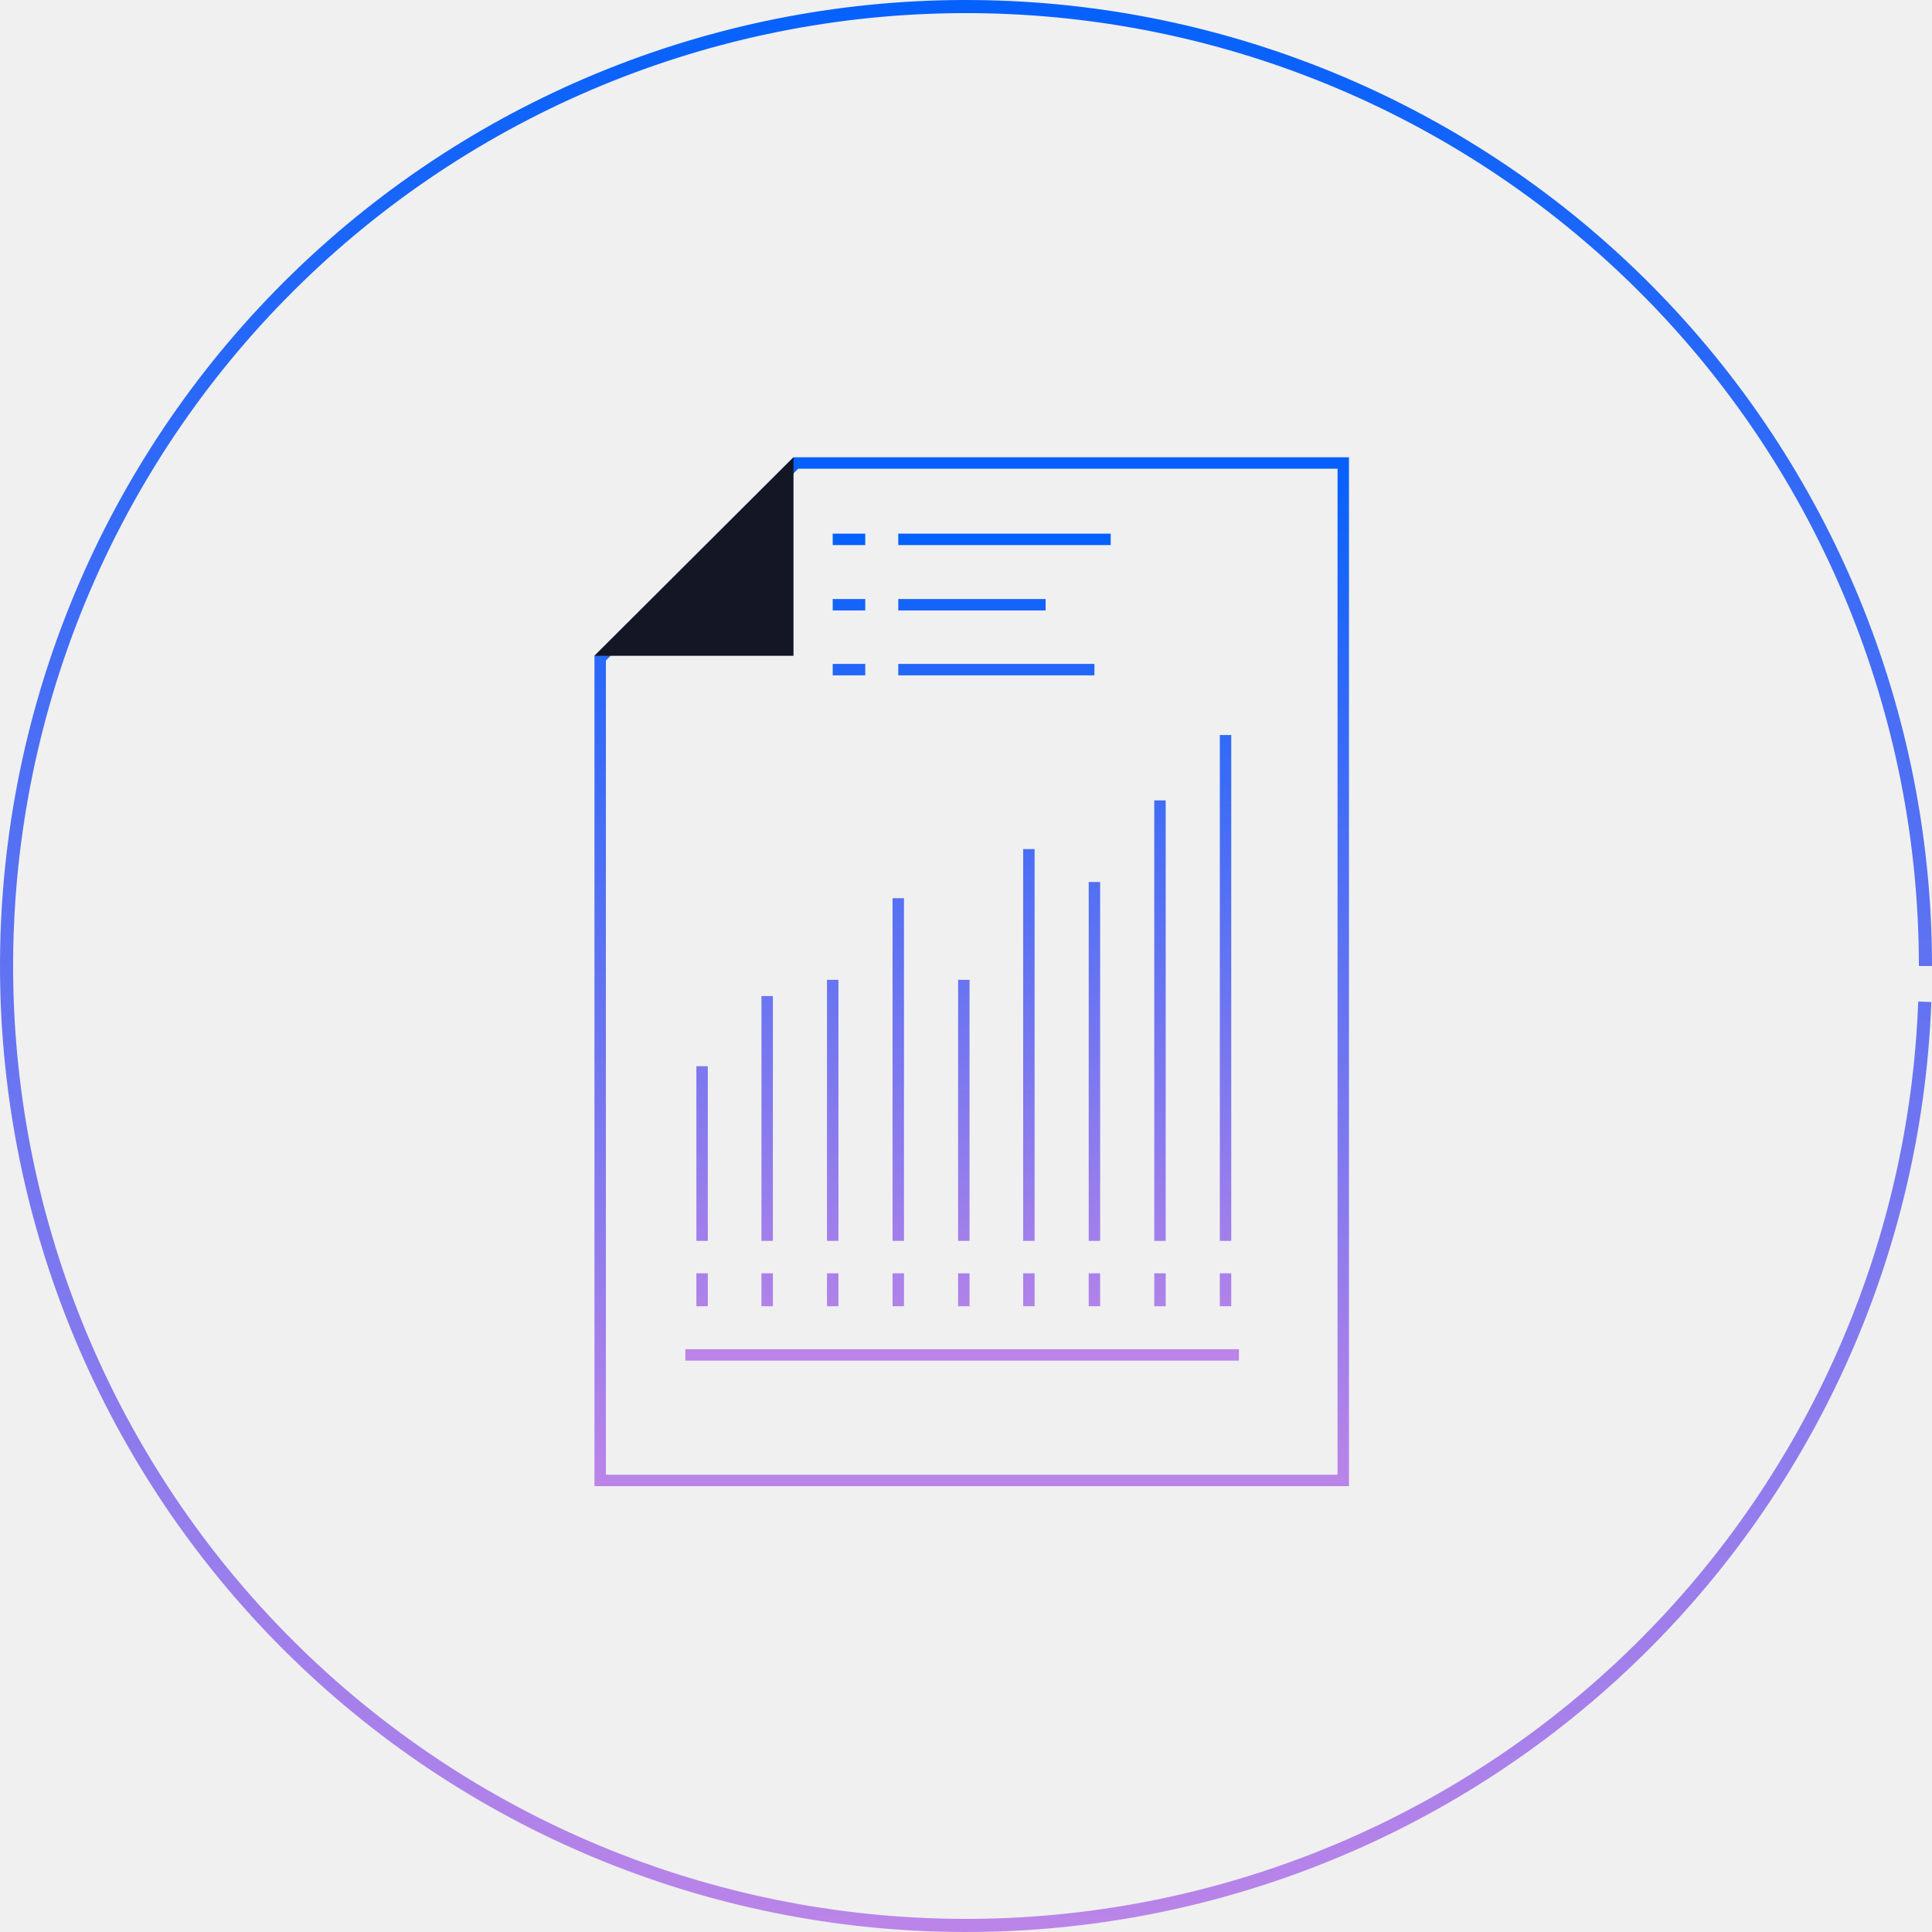
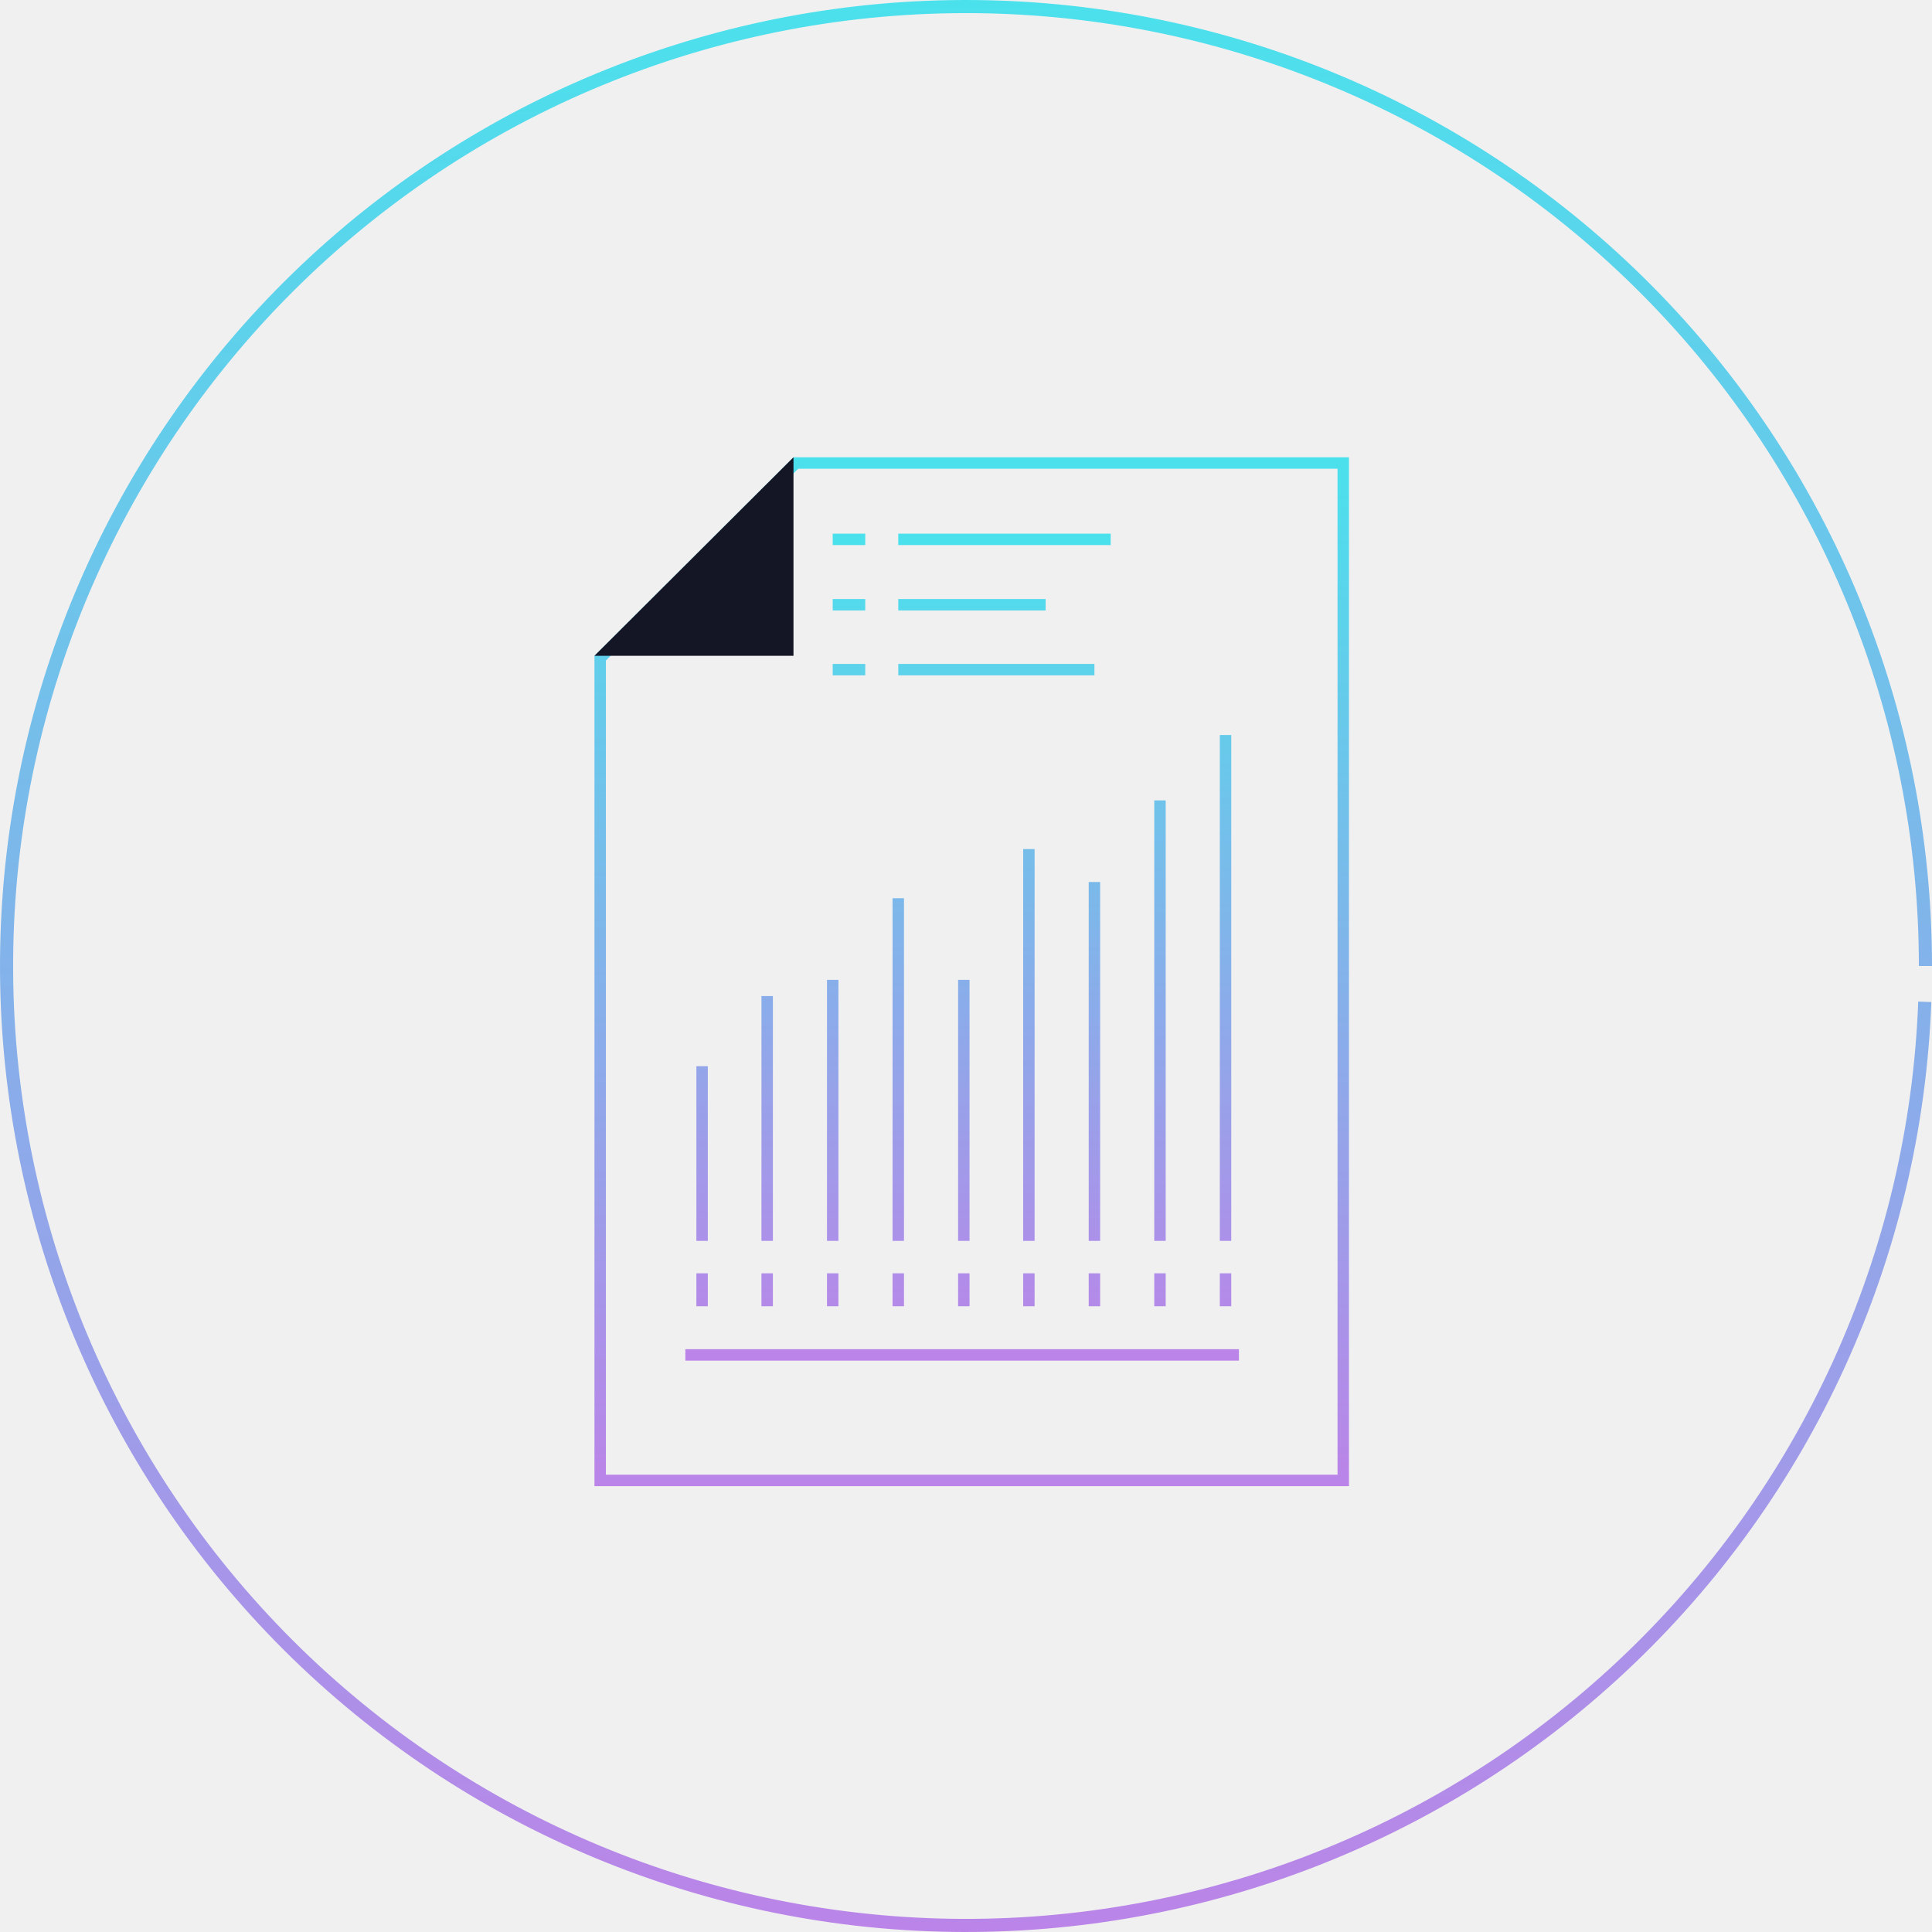
<svg xmlns="http://www.w3.org/2000/svg" width="169" height="169" viewBox="0 0 169 169" fill="none">
  <mask id="path-1-inside-1_406_1154" fill="white">
    <path d="M169 84.5C169 62.226 160.205 40.852 144.529 25.029C128.852 9.205 107.562 0.211 85.288 0.004C63.015 -0.204 41.561 8.391 25.591 23.919C9.622 39.447 0.43 60.653 0.015 82.923C-0.401 105.194 7.994 126.728 23.372 142.841C38.751 158.954 59.87 168.344 82.135 168.967C104.401 169.59 126.012 161.397 142.268 146.169C158.524 130.942 168.11 109.911 168.941 87.653L167.794 87.61C166.975 109.566 157.519 130.311 141.484 145.332C125.448 160.353 104.131 168.435 82.168 167.82C60.204 167.205 39.372 157.943 24.202 142.049C9.033 126.154 0.752 104.913 1.162 82.945C1.572 60.977 10.639 40.059 26.391 24.742C42.144 9.424 63.307 0.946 85.278 1.151C107.248 1.356 128.25 10.228 143.713 25.837C159.177 41.445 167.852 62.528 167.852 84.5H169Z" class="svg-elem-28" />
  </mask>
  <path d="M169 84.5C169 62.226 160.205 40.852 144.529 25.029C128.852 9.205 107.562 0.211 85.288 0.004C63.015 -0.204 41.561 8.391 25.591 23.919C9.622 39.447 0.43 60.653 0.015 82.923C-0.401 105.194 7.994 126.728 23.372 142.841C38.751 158.954 59.87 168.344 82.135 168.967C104.401 169.59 126.012 161.397 142.268 146.169C158.524 130.942 168.11 109.911 168.941 87.653L167.794 87.61C166.975 109.566 157.519 130.311 141.484 145.332C125.448 160.353 104.131 168.435 82.168 167.82C60.204 167.205 39.372 157.943 24.202 142.049C9.033 126.154 0.752 104.913 1.162 82.945C1.572 60.977 10.639 40.059 26.391 24.742C42.144 9.424 63.307 0.946 85.278 1.151C107.248 1.356 128.25 10.228 143.713 25.837C159.177 41.445 167.852 62.528 167.852 84.5H169Z" stroke="url(#paint0_linear_406_1154)" stroke-width="2" mask="url(#path-1-inside-1_406_1154)" class="svg-elem-29" />
  <g clip-path="url(#clip0_406_1154)">
    <path d="M52.5 129.5V57.573L69.617 40.5H117.5V129.5H52.5Z" stroke="url(#paint1_linear_406_1154)" class="svg-elem-30" />
    <path d="M69.41 57.365H52L69.41 40V57.365Z" fill="#141625" class="svg-elem-31" />
    <path d="M59.951 118.52H108.373M61.416 114.262V111.382M67.108 114.262V111.382M72.841 114.262V111.382M78.575 114.262V111.382M84.309 114.262V111.382M90.001 114.262V111.382M95.734 114.262V111.382M101.468 114.262V111.382M107.202 114.262V111.382M72.841 47.18H75.687M72.841 52.899H75.687M72.841 58.576H75.687M78.575 47.18H97.157M78.575 52.899H91.465M78.575 58.576H95.734M61.416 108.544V93.265M67.108 108.544V87.129M72.841 108.544V85.71M78.575 108.544V78.571M84.309 108.544V85.71M90.001 108.544V74.272M95.734 108.544V77.152M101.468 108.544V70.014M107.202 108.544V64.295" stroke="url(#paint2_linear_406_1154)" class="svg-elem-32" />
  </g>
  <defs>
    <linearGradient id="paint0_linear_406_1154" x1="84.5" y1="0" x2="84.5" y2="169" gradientUnits="userSpaceOnUse">
-       <stop stop-color="#0561FC" />
+       <stop stop-color="#4be1ec" />
      <stop offset="1" stop-color="#BB84E8" />
    </linearGradient>
    <linearGradient id="paint1_linear_406_1154" x1="85" y1="40" x2="85" y2="130" gradientUnits="userSpaceOnUse">
-       <stop stop-color="#0561FC" />
+       <stop stop-color="#4be1ec" />
      <stop offset="1" stop-color="#BB84E8" />
    </linearGradient>
    <linearGradient id="paint2_linear_406_1154" x1="84.162" y1="47.18" x2="84.162" y2="118.52" gradientUnits="userSpaceOnUse">
-       <stop stop-color="#0561FC" />
+       <stop stop-color="#4be1ec" />
      <stop offset="1" stop-color="#BB84E8" />
    </linearGradient>
    <clipPath id="clip0_406_1154">
      <rect width="66" height="90" fill="white" transform="translate(52 40)" class="svg-elem-33" />
    </clipPath>
  </defs>
</svg>
